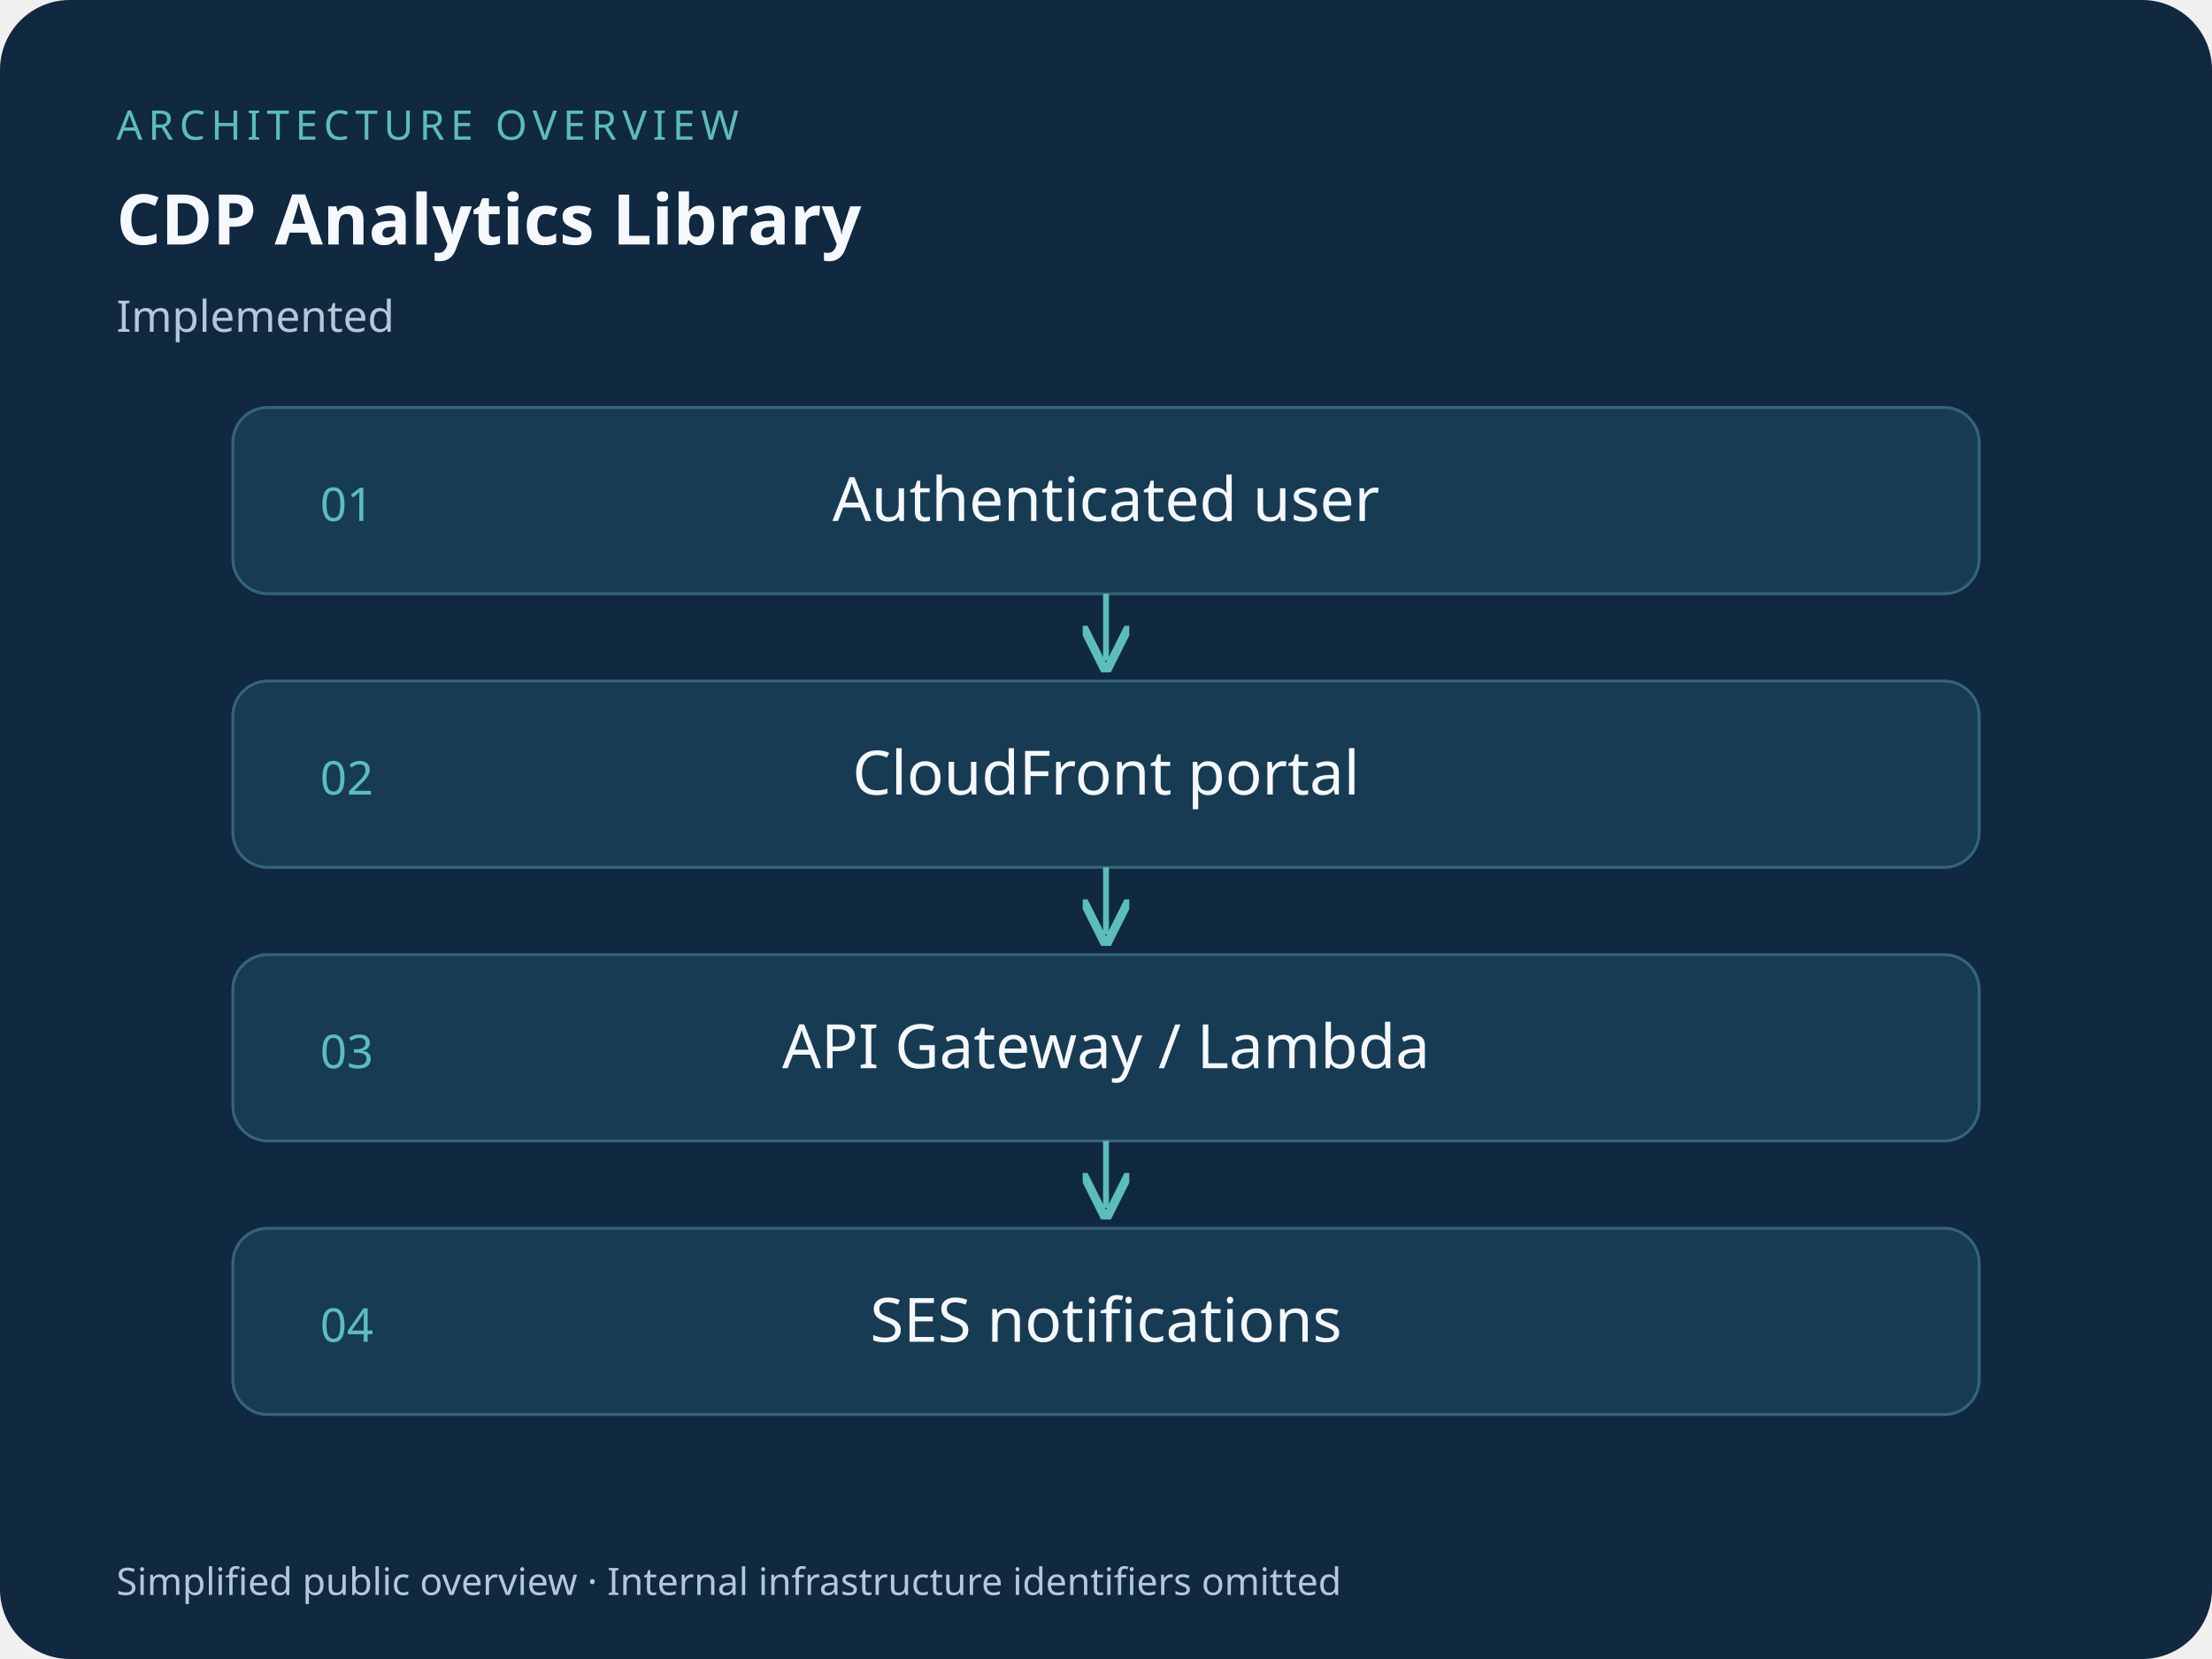
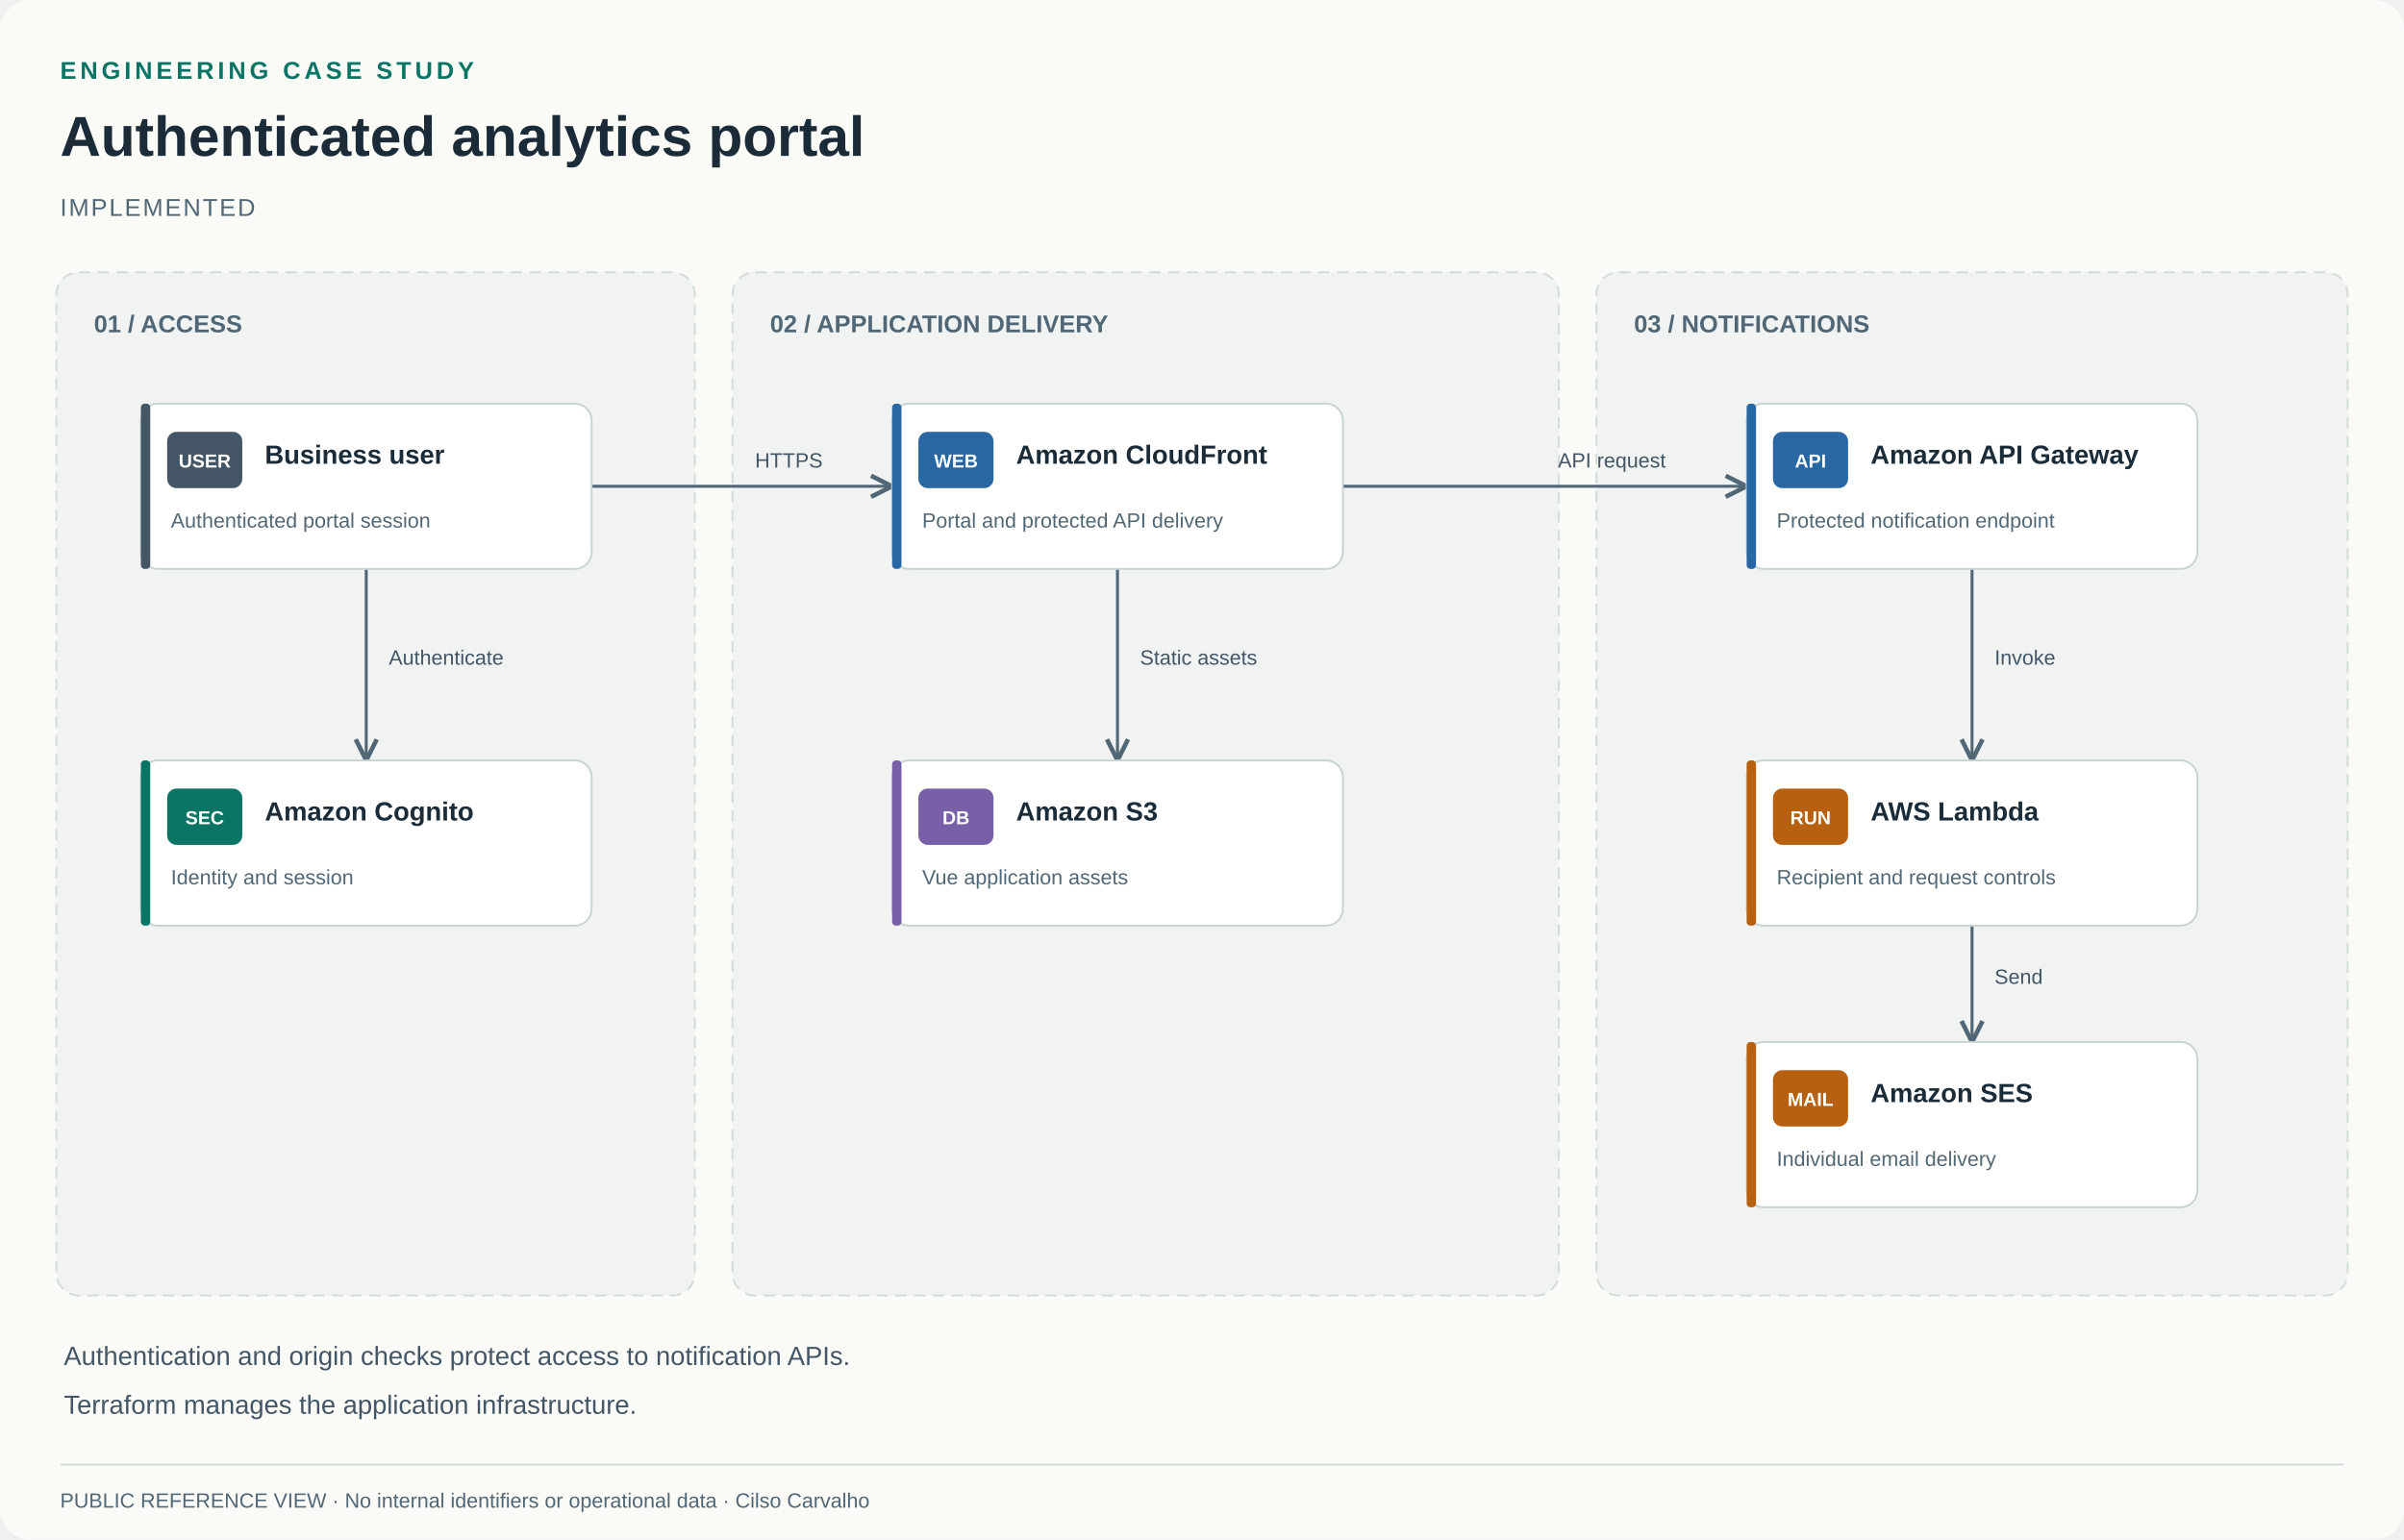
- <svg xmlns="http://www.w3.org/2000/svg" viewBox="0 0 760 570" role="img" aria-labelledby="title desc">
+ <svg xmlns="http://www.w3.org/2000/svg" viewBox="0 0 1280 820" role="img" aria-labelledby="title desc">
  <defs>
-     <marker id="arrow" markerWidth="8" markerHeight="8" refX="6" refY="4" orient="auto">
-       <path d="M0 0 L8 4 L0 8" fill="none" stroke="#5cbdb9" stroke-width="1.5" />
+     <marker id="arrow" markerWidth="9" markerHeight="9" refX="8" refY="4.5" orient="auto">
+       <path d="M1 1 L8 4.5 L1 8" fill="none" stroke="#526775" stroke-width="1.5" />
    </marker>
  </defs>
-   <rect width="760" height="570" rx="24" fill="#102840" />
-   <text x="40" y="48" fill="#5cbdb9" font-family="sans-serif" font-size="14" letter-spacing="2">ARCHITECTURE OVERVIEW</text>
-   <text x="40" y="84" fill="#f5f8fc" font-family="sans-serif" font-size="24" font-weight="bold">CDP Analytics Library</text>
-   <text x="40" y="114" fill="#b2c9d7" font-family="sans-serif" font-size="15">Implemented</text>
-   <rect x="80" y="140" width="600" height="64" rx="12" fill="#173b53" stroke="#356478" />
-   <text x="110" y="179" fill="#5cbdb9" font-family="sans-serif" font-size="16">01</text>
-   <text x="380" y="179" text-anchor="middle" fill="#f5f8fc" font-family="sans-serif" font-size="21">Authenticated user</text>
-   <path d="M380 204 V227" stroke="#5cbdb9" stroke-width="2" marker-end="url(#arrow)" />
-   <rect x="80" y="234" width="600" height="64" rx="12" fill="#173b53" stroke="#356478" />
-   <text x="110" y="273" fill="#5cbdb9" font-family="sans-serif" font-size="16">02</text>
-   <text x="380" y="273" text-anchor="middle" fill="#f5f8fc" font-family="sans-serif" font-size="21">CloudFront portal</text>
-   <path d="M380 298 V321" stroke="#5cbdb9" stroke-width="2" marker-end="url(#arrow)" />
-   <rect x="80" y="328" width="600" height="64" rx="12" fill="#173b53" stroke="#356478" />
-   <text x="110" y="367" fill="#5cbdb9" font-family="sans-serif" font-size="16">03</text>
-   <text x="380" y="367" text-anchor="middle" fill="#f5f8fc" font-family="sans-serif" font-size="21">API Gateway / Lambda</text>
-   <path d="M380 392 V415" stroke="#5cbdb9" stroke-width="2" marker-end="url(#arrow)" />
-   <rect x="80" y="422" width="600" height="64" rx="12" fill="#173b53" stroke="#356478" />
-   <text x="110" y="461" fill="#5cbdb9" font-family="sans-serif" font-size="16">04</text>
-   <text x="380" y="461" text-anchor="middle" fill="#f5f8fc" font-family="sans-serif" font-size="21">SES notifications</text>
-   <text x="40" y="548" fill="#b2c9d7" font-family="sans-serif" font-size="13">Simplified public overview · Internal infrastructure identifiers omitted</text>
+   <rect width="1280" height="820" rx="16" fill="#fafaf7" />
+   <text x="32" y="42" fill="#0b7565" font-family="Arial,sans-serif" font-size="13" font-weight="bold" letter-spacing="2">ENGINEERING CASE STUDY</text>
+   <text x="32" y="83" fill="#1b2c38" font-family="Arial,sans-serif" font-size="30" font-weight="bold">Authenticated analytics portal</text>
+   <text x="32" y="115" fill="#526775" font-family="Arial,sans-serif" font-size="13" letter-spacing="1">IMPLEMENTED</text>
+   <rect x="30" y="145" width="340" height="545" rx="12" fill="#f0f3f2" stroke="#d2dcd9" stroke-dasharray="6 4" />
+   <text x="50" y="177" fill="#526775" font-family="Arial,sans-serif" font-size="13" font-weight="bold">01 / ACCESS</text>
+   <rect x="390" y="145" width="440" height="545" rx="12" fill="#f0f3f2" stroke="#d2dcd9" stroke-dasharray="6 4" />
+   <text x="410" y="177" fill="#526775" font-family="Arial,sans-serif" font-size="13" font-weight="bold">02 / APPLICATION DELIVERY</text>
+   <rect x="850" y="145" width="400" height="545" rx="12" fill="#f0f3f2" stroke="#d2dcd9" stroke-dasharray="6 4" />
+   <text x="870" y="177" fill="#526775" font-family="Arial,sans-serif" font-size="13" font-weight="bold">03 / NOTIFICATIONS</text>
+   <path d="M195 303 V405" fill="none" stroke="#526775" stroke-width="1.6" marker-end="url(#arrow)" />
+   <text x="207" y="354.0" fill="#445665" font-family="Arial,sans-serif" font-size="11">Authenticate</text>
+   <path d="M315 259 H395.0 V259 H475" fill="none" stroke="#526775" stroke-width="1.6" marker-end="url(#arrow)" />
+   <text x="402.0" y="249.0" fill="#445665" font-family="Arial,sans-serif" font-size="11">HTTPS</text>
+   <path d="M595 303 V405" fill="none" stroke="#526775" stroke-width="1.6" marker-end="url(#arrow)" />
+   <text x="607" y="354.0" fill="#445665" font-family="Arial,sans-serif" font-size="11">Static assets</text>
+   <path d="M715 259 H822.5 V259 H930" fill="none" stroke="#526775" stroke-width="1.6" marker-end="url(#arrow)" />
+   <text x="829.5" y="249.0" fill="#445665" font-family="Arial,sans-serif" font-size="11">API request</text>
+   <path d="M1050 303 V405" fill="none" stroke="#526775" stroke-width="1.6" marker-end="url(#arrow)" />
+   <text x="1062" y="354.0" fill="#445665" font-family="Arial,sans-serif" font-size="11">Invoke</text>
+   <path d="M1050 493 V555" fill="none" stroke="#526775" stroke-width="1.6" marker-end="url(#arrow)" />
+   <text x="1062" y="524.0" fill="#445665" font-family="Arial,sans-serif" font-size="11">Send</text>
+   <rect x="75" y="215" width="240" height="88" rx="9" fill="white" stroke="#c8d4d0" />
+   <rect x="75" y="215" width="5" height="88" rx="2" fill="#445665" />
+   <rect x="89" y="230" width="40" height="30" rx="5" fill="#445665" />
+   <text x="109" y="249" text-anchor="middle" fill="white" font-family="Arial,sans-serif" font-size="10" font-weight="bold">USER</text>
+   <text x="141" y="247" fill="#1b2c38" font-family="Arial,sans-serif" font-size="14" font-weight="bold">Business user</text>
+   <text x="91" y="281" fill="#526775" font-family="Arial,sans-serif" font-size="11">Authenticated portal session</text>
+   <rect x="75" y="405" width="240" height="88" rx="9" fill="white" stroke="#c8d4d0" />
+   <rect x="75" y="405" width="5" height="88" rx="2" fill="#0b7565" />
+   <rect x="89" y="420" width="40" height="30" rx="5" fill="#0b7565" />
+   <text x="109" y="439" text-anchor="middle" fill="white" font-family="Arial,sans-serif" font-size="10" font-weight="bold">SEC</text>
+   <text x="141" y="437" fill="#1b2c38" font-family="Arial,sans-serif" font-size="14" font-weight="bold">Amazon Cognito</text>
+   <text x="91" y="471" fill="#526775" font-family="Arial,sans-serif" font-size="11">Identity and session</text>
+   <rect x="475" y="215" width="240" height="88" rx="9" fill="white" stroke="#c8d4d0" />
+   <rect x="475" y="215" width="5" height="88" rx="2" fill="#2867a3" />
+   <rect x="489" y="230" width="40" height="30" rx="5" fill="#2867a3" />
+   <text x="509" y="249" text-anchor="middle" fill="white" font-family="Arial,sans-serif" font-size="10" font-weight="bold">WEB</text>
+   <text x="541" y="247" fill="#1b2c38" font-family="Arial,sans-serif" font-size="14" font-weight="bold">Amazon CloudFront</text>
+   <text x="491" y="281" fill="#526775" font-family="Arial,sans-serif" font-size="11">Portal and protected API delivery</text>
+   <rect x="475" y="405" width="240" height="88" rx="9" fill="white" stroke="#c8d4d0" />
+   <rect x="475" y="405" width="5" height="88" rx="2" fill="#7760a7" />
+   <rect x="489" y="420" width="40" height="30" rx="5" fill="#7760a7" />
+   <text x="509" y="439" text-anchor="middle" fill="white" font-family="Arial,sans-serif" font-size="10" font-weight="bold">DB</text>
+   <text x="541" y="437" fill="#1b2c38" font-family="Arial,sans-serif" font-size="14" font-weight="bold">Amazon S3</text>
+   <text x="491" y="471" fill="#526775" font-family="Arial,sans-serif" font-size="11">Vue application assets</text>
+   <rect x="930" y="215" width="240" height="88" rx="9" fill="white" stroke="#c8d4d0" />
+   <rect x="930" y="215" width="5" height="88" rx="2" fill="#2867a3" />
+   <rect x="944" y="230" width="40" height="30" rx="5" fill="#2867a3" />
+   <text x="964" y="249" text-anchor="middle" fill="white" font-family="Arial,sans-serif" font-size="10" font-weight="bold">API</text>
+   <text x="996" y="247" fill="#1b2c38" font-family="Arial,sans-serif" font-size="14" font-weight="bold">Amazon API Gateway</text>
+   <text x="946" y="281" fill="#526775" font-family="Arial,sans-serif" font-size="11">Protected notification endpoint</text>
+   <rect x="930" y="405" width="240" height="88" rx="9" fill="white" stroke="#c8d4d0" />
+   <rect x="930" y="405" width="5" height="88" rx="2" fill="#b76110" />
+   <rect x="944" y="420" width="40" height="30" rx="5" fill="#b76110" />
+   <text x="964" y="439" text-anchor="middle" fill="white" font-family="Arial,sans-serif" font-size="10" font-weight="bold">RUN</text>
+   <text x="996" y="437" fill="#1b2c38" font-family="Arial,sans-serif" font-size="14" font-weight="bold">AWS Lambda</text>
+   <text x="946" y="471" fill="#526775" font-family="Arial,sans-serif" font-size="11">Recipient and request controls</text>
+   <rect x="930" y="555" width="240" height="88" rx="9" fill="white" stroke="#c8d4d0" />
+   <rect x="930" y="555" width="5" height="88" rx="2" fill="#b76110" />
+   <rect x="944" y="570" width="40" height="30" rx="5" fill="#b76110" />
+   <text x="964" y="589" text-anchor="middle" fill="white" font-family="Arial,sans-serif" font-size="10" font-weight="bold">MAIL</text>
+   <text x="996" y="587" fill="#1b2c38" font-family="Arial,sans-serif" font-size="14" font-weight="bold">Amazon SES</text>
+   <text x="946" y="621" fill="#526775" font-family="Arial,sans-serif" font-size="11">Individual email delivery</text>
+   <text x="34" y="727" fill="#445665" font-family="Arial,sans-serif" font-size="14">Authentication and origin checks protect access to notification APIs.</text>
+   <text x="34" y="753" fill="#445665" font-family="Arial,sans-serif" font-size="14">Terraform manages the application infrastructure.</text>
+   <path d="M32 780 H1248" stroke="#d2dcd9" />
+   <text x="32" y="803" fill="#526775" font-family="Arial,sans-serif" font-size="11">PUBLIC REFERENCE VIEW · No internal identifiers or operational data · Cilso Carvalho</text>
</svg>
